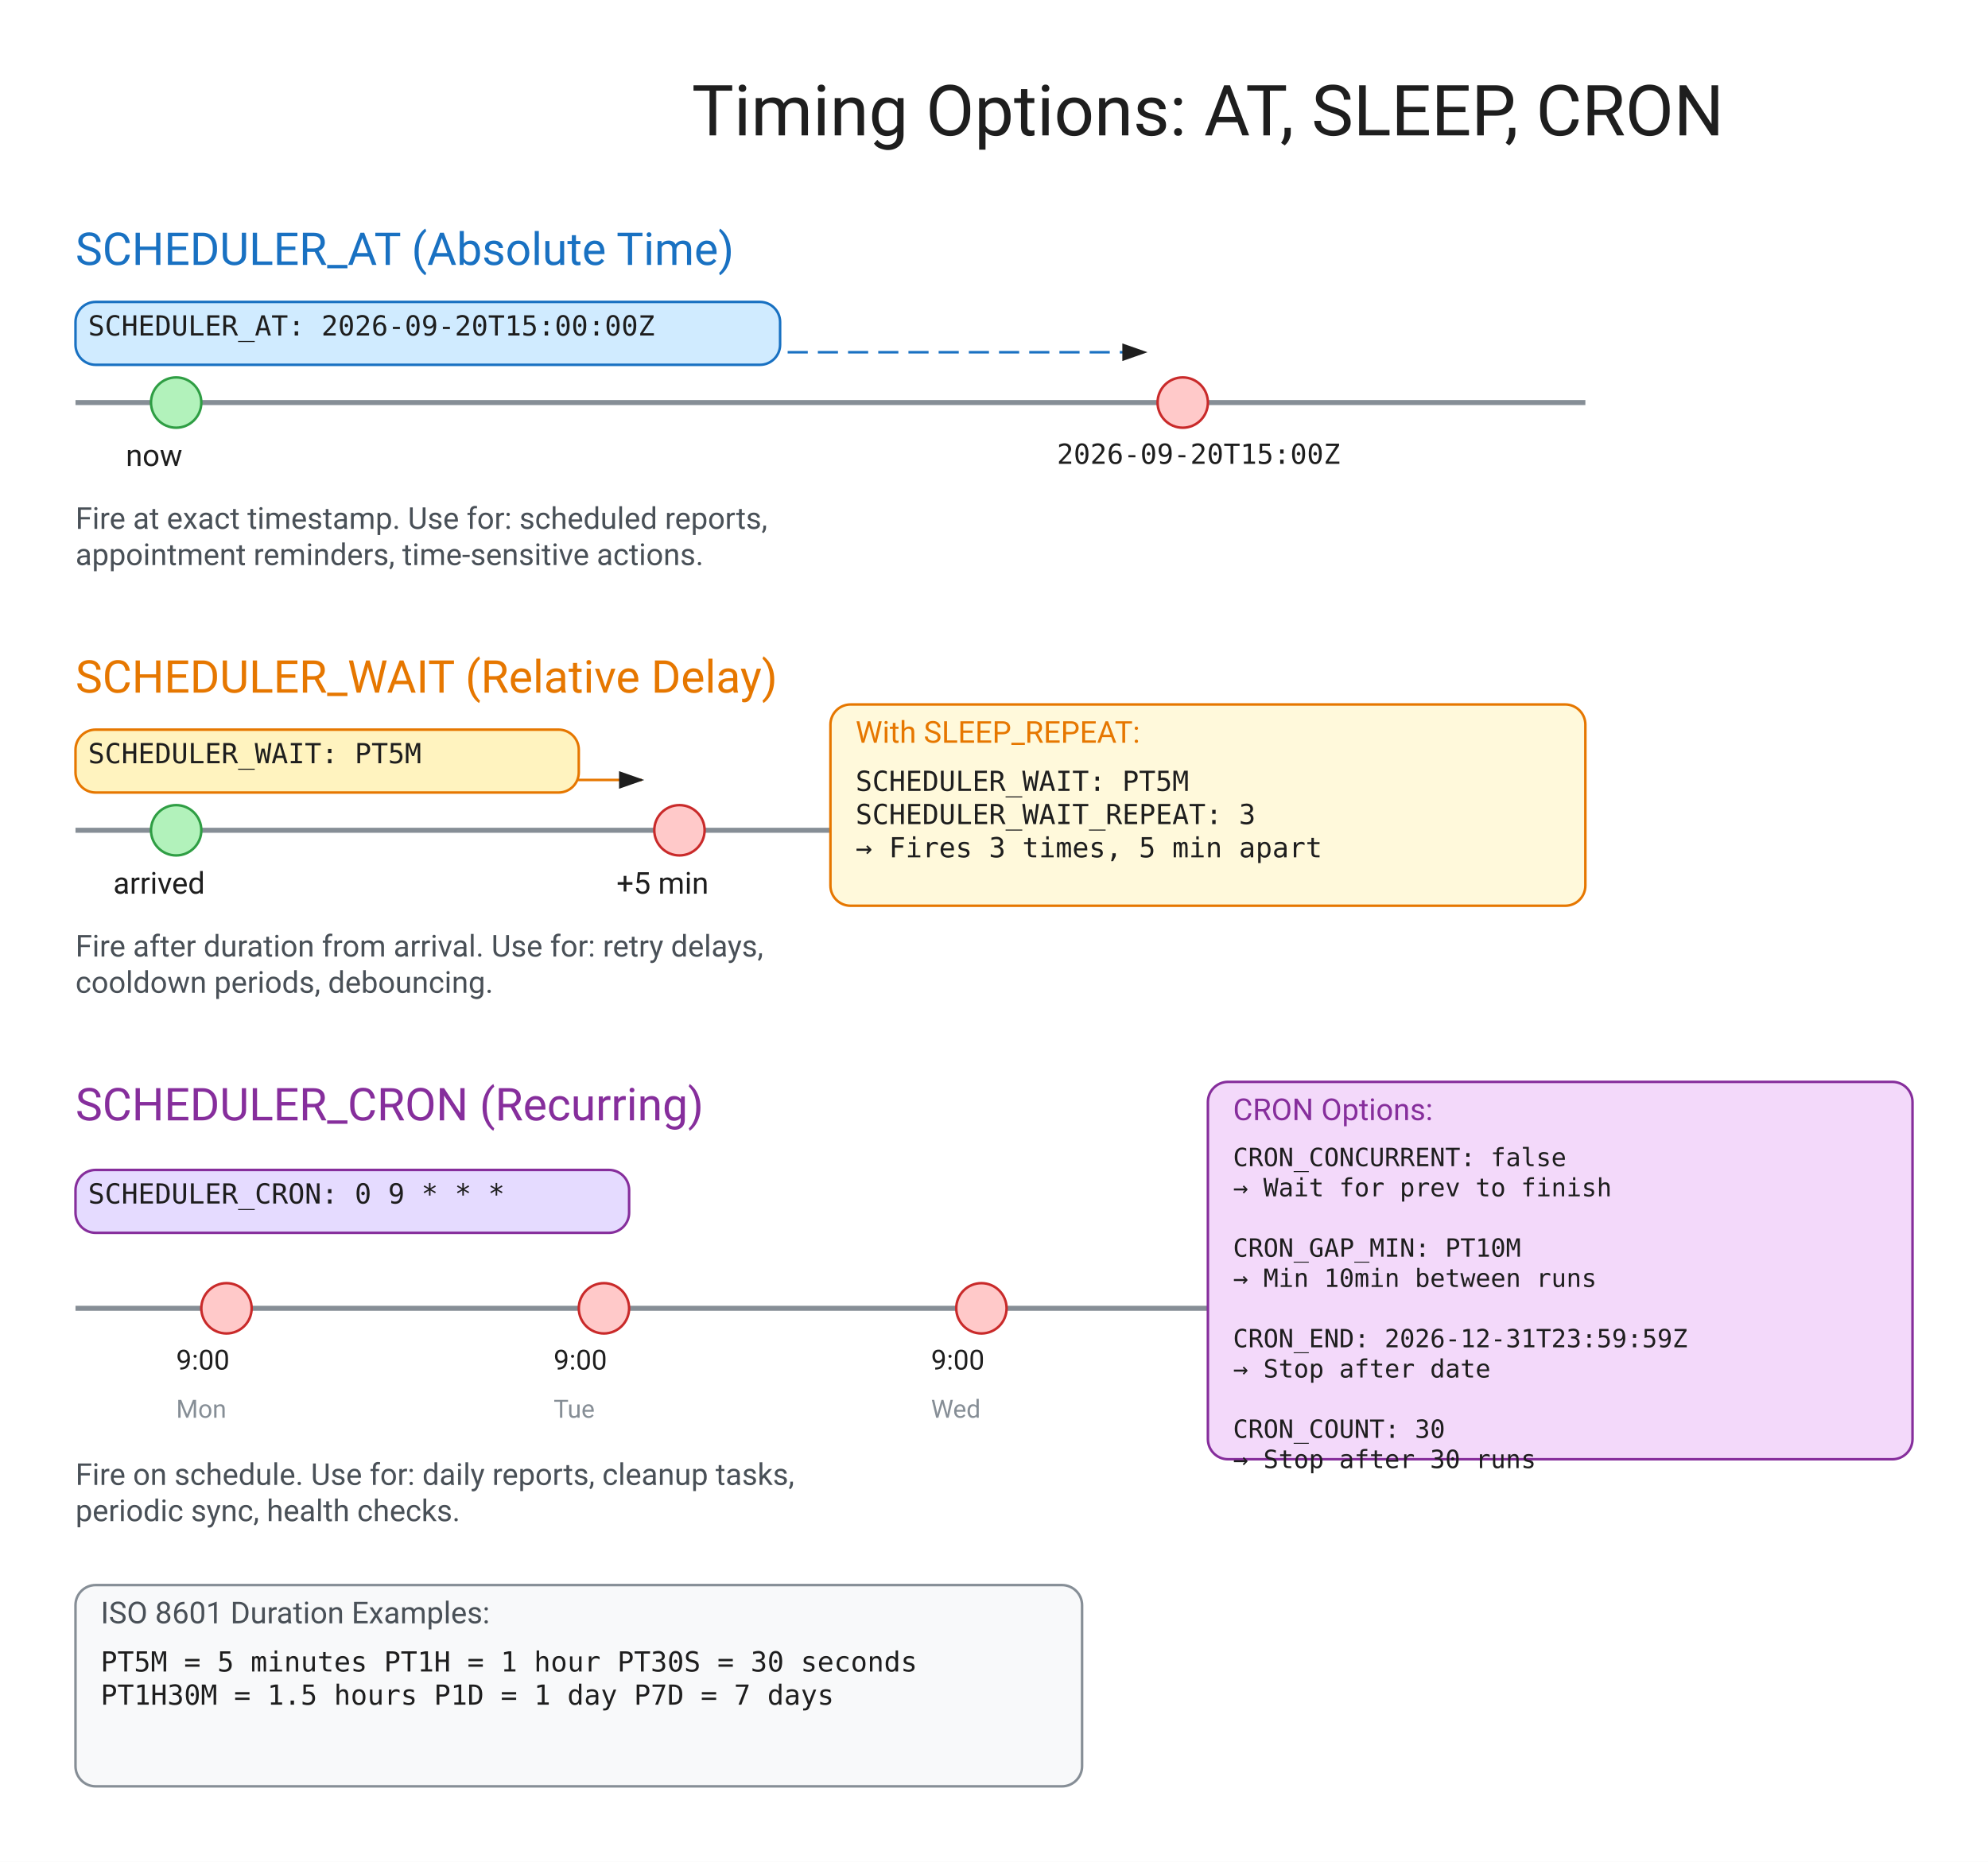
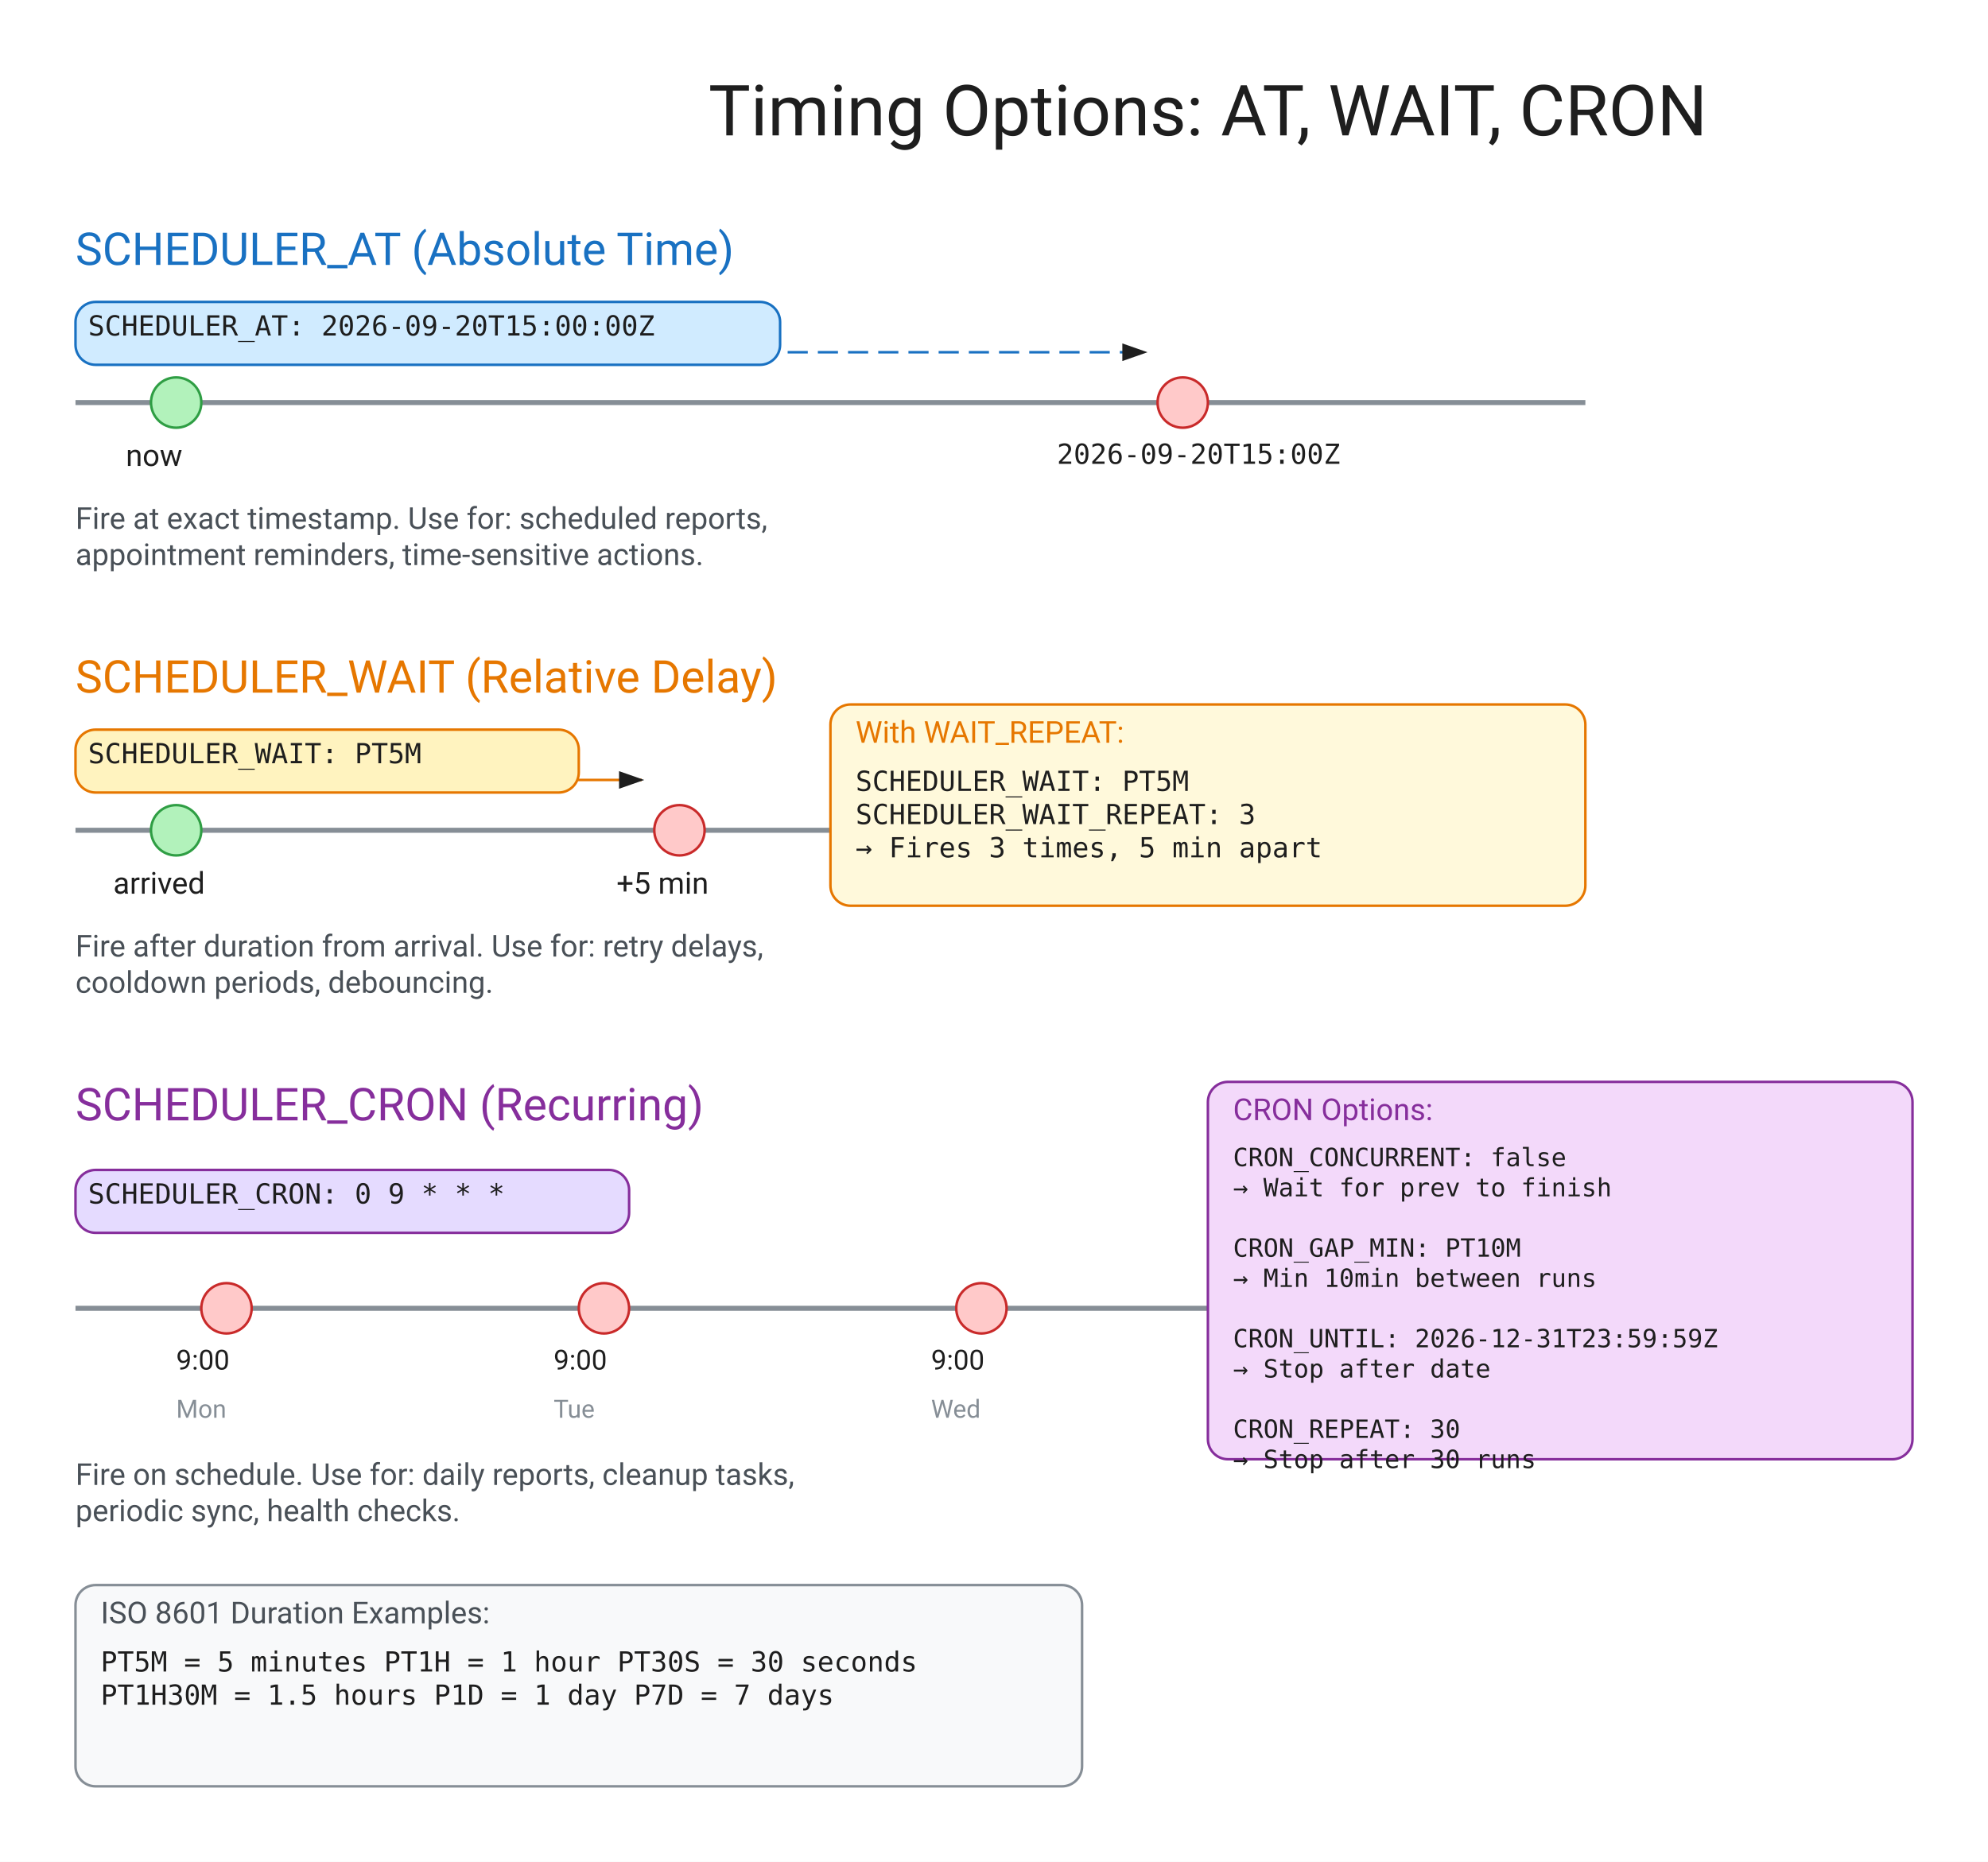
<svg xmlns="http://www.w3.org/2000/svg" viewBox="20 -10 790 740" width="790" height="740">
  <rect x="20" y="-10" width="790" height="740" fill="white" />
  <defs>
    <marker id="arrowhead" markerWidth="10" markerHeight="7" refX="9" refY="3.5" orient="auto">
      <polygon points="0 0, 10 3.5, 0 7" fill="#1e1e1e" />
    </marker>
  </defs>
  <style>
    text { font-family: -apple-system, BlinkMacSystemFont, 'Segoe UI', Roboto, sans-serif; }
    .mono { font-family: 'SF Mono', Monaco, Consolas, monospace; }
  </style>
-   <text x="500" y="43.8" font-size="28" fill="#1e1e1e" text-anchor="middle">Timing Options: AT, SLEEP, CRON</text>
+   <text x="500" y="43.8" font-size="28" fill="#1e1e1e" text-anchor="middle">Timing Options: AT, WAIT, CRON</text>
  <text x="50" y="95.3" font-size="18" fill="#1971c2" text-anchor="start">SCHEDULER_AT (Absolute Time)</text>
  <line x1="50" y1="150" x2="650" y2="150" stroke="#868e96" stroke-width="2" />
  <ellipse cx="90" cy="150" rx="10" ry="10" fill="#b2f2bb" stroke="#2f9e44" stroke-width="1" />
  <text x="70" y="175.2" font-size="12" fill="#1e1e1e" text-anchor="start">now</text>
  <ellipse cx="490" cy="150" rx="10" ry="10" fill="#ffc9c9" stroke="#c92a2a" stroke-width="1" />
  <text x="440" y="174.35" font-size="11" fill="#1e1e1e" text-anchor="start" class="mono">2026-09-20T15:00Z</text>
  <line x1="105" y1="130" x2="475" y2="130" stroke="#1971c2" stroke-width="1" stroke-dasharray="8,4" marker-end="url(#arrowhead)" />
  <rect x="50" y="110" width="280" height="25" fill="#d0ebff" stroke="#1971c2" stroke-width="1" rx="8" />
  <text x="55" y="123.35" font-size="11" fill="#1e1e1e" text-anchor="start" class="mono">SCHEDULER_AT: 2026-09-20T15:00:00Z</text>
  <text x="50" y="200.2" font-size="12" fill="#495057" text-anchor="start">Fire at exact timestamp. Use for: scheduled reports,</text>
  <text x="50" y="214.6" font-size="12" fill="#495057" text-anchor="start">appointment reminders, time-sensitive actions.</text>
  <text x="50" y="265.3" font-size="18" fill="#e67700" text-anchor="start">SCHEDULER_WAIT (Relative Delay)</text>
  <line x1="50" y1="320" x2="650" y2="320" stroke="#868e96" stroke-width="2" />
  <ellipse cx="90" cy="320" rx="10" ry="10" fill="#b2f2bb" stroke="#2f9e44" stroke-width="1" />
  <text x="65" y="345.2" font-size="12" fill="#1e1e1e" text-anchor="start">arrived</text>
  <ellipse cx="290" cy="320" rx="10" ry="10" fill="#ffc9c9" stroke="#c92a2a" stroke-width="1" />
  <text x="265" y="345.2" font-size="12" fill="#1e1e1e" text-anchor="start">+5 min</text>
  <line x1="105" y1="300" x2="275" y2="300" stroke="#e67700" stroke-width="1" marker-end="url(#arrowhead)" />
  <text x="160" y="290.2" font-size="12" fill="#e67700" text-anchor="start" class="mono">PT5M</text>
  <rect x="50" y="280" width="200" height="25" fill="#fff3bf" stroke="#e67700" stroke-width="1" rx="8" />
  <text x="55" y="293.35" font-size="11" fill="#1e1e1e" text-anchor="start" class="mono">SCHEDULER_WAIT: PT5M</text>
  <rect x="350" y="270" width="300" height="80" fill="#fff9db" stroke="#e67700" stroke-width="1" rx="8" />
-   <text x="360" y="285.2" font-size="12" fill="#e67700" text-anchor="start">With SLEEP_REPEAT:</text>
+   <text x="360" y="285.2" font-size="12" fill="#e67700" text-anchor="start">With WAIT_REPEAT:</text>
  <text x="360" y="304.35" font-size="11" fill="#1e1e1e" text-anchor="start" class="mono">SCHEDULER_WAIT: PT5M</text>
  <text x="360" y="317.55" font-size="11" fill="#1e1e1e" text-anchor="start" class="mono">SCHEDULER_WAIT_REPEAT: 3</text>
  <text x="360" y="330.75" font-size="11" fill="#1e1e1e" text-anchor="start" class="mono">→ Fires 3 times, 5 min apart</text>
  <text x="50" y="370.2" font-size="12" fill="#495057" text-anchor="start">Fire after duration from arrival. Use for: retry delays,</text>
  <text x="50" y="384.6" font-size="12" fill="#495057" text-anchor="start">cooldown periods, debouncing.</text>
  <text x="50" y="435.3" font-size="18" fill="#862e9c" text-anchor="start">SCHEDULER_CRON (Recurring)</text>
  <line x1="50" y1="510" x2="750" y2="510" stroke="#868e96" stroke-width="2" />
  <ellipse cx="110" cy="510" rx="10" ry="10" fill="#ffc9c9" stroke="#c92a2a" stroke-width="1" />
  <text x="90" y="534.35" font-size="11" fill="#1e1e1e" text-anchor="start">9:00</text>
  <ellipse cx="260" cy="510" rx="10" ry="10" fill="#ffc9c9" stroke="#c92a2a" stroke-width="1" />
  <text x="240" y="534.35" font-size="11" fill="#1e1e1e" text-anchor="start">9:00</text>
  <ellipse cx="410" cy="510" rx="10" ry="10" fill="#ffc9c9" stroke="#c92a2a" stroke-width="1" />
  <text x="390" y="534.35" font-size="11" fill="#1e1e1e" text-anchor="start">9:00</text>
  <text x="550" y="513.6" font-size="16" fill="#1e1e1e" text-anchor="start">...</text>
  <text x="90" y="553.5" font-size="10" fill="#868e96" text-anchor="start">Mon</text>
  <text x="240" y="553.5" font-size="10" fill="#868e96" text-anchor="start">Tue</text>
  <text x="390" y="553.5" font-size="10" fill="#868e96" text-anchor="start">Wed</text>
  <rect x="50" y="455" width="220" height="25" fill="#e5dbff" stroke="#862e9c" stroke-width="1" rx="8" />
  <text x="55" y="468.35" font-size="11" fill="#1e1e1e" text-anchor="start" class="mono">SCHEDULER_CRON: 0 9 * * *</text>
  <rect x="500" y="420" width="280" height="150" fill="#f3d9fa" stroke="#862e9c" stroke-width="1" rx="8" />
  <text x="510" y="435.2" font-size="12" fill="#862e9c" text-anchor="start">CRON Options:</text>
  <text x="510" y="453.5" font-size="10" fill="#1e1e1e" text-anchor="start" class="mono">CRON_CONCURRENT: false</text>
  <text x="510" y="465.5" font-size="10" fill="#1e1e1e" text-anchor="start" class="mono">  → Wait for prev to finish</text>
  <text x="510" y="477.5" font-size="10" fill="#1e1e1e" text-anchor="start" class="mono" />
  <text x="510" y="489.5" font-size="10" fill="#1e1e1e" text-anchor="start" class="mono">CRON_GAP_MIN: PT10M</text>
  <text x="510" y="501.5" font-size="10" fill="#1e1e1e" text-anchor="start" class="mono">  → Min 10min between runs</text>
  <text x="510" y="513.5" font-size="10" fill="#1e1e1e" text-anchor="start" class="mono" />
-   <text x="510" y="525.5" font-size="10" fill="#1e1e1e" text-anchor="start" class="mono">CRON_END: 2026-12-31T23:59:59Z</text>
+   <text x="510" y="525.5" font-size="10" fill="#1e1e1e" text-anchor="start" class="mono">CRON_UNTIL: 2026-12-31T23:59:59Z</text>
  <text x="510" y="537.5" font-size="10" fill="#1e1e1e" text-anchor="start" class="mono">  → Stop after date</text>
  <text x="510" y="549.5" font-size="10" fill="#1e1e1e" text-anchor="start" class="mono" />
-   <text x="510" y="561.5" font-size="10" fill="#1e1e1e" text-anchor="start" class="mono">CRON_COUNT: 30</text>
+   <text x="510" y="561.5" font-size="10" fill="#1e1e1e" text-anchor="start" class="mono">CRON_REPEAT: 30</text>
  <text x="510" y="573.5" font-size="10" fill="#1e1e1e" text-anchor="start" class="mono">  → Stop after 30 runs</text>
  <text x="50" y="580.2" font-size="12" fill="#495057" text-anchor="start">Fire on schedule. Use for: daily reports, cleanup tasks,</text>
  <text x="50" y="594.6" font-size="12" fill="#495057" text-anchor="start">periodic sync, health checks.</text>
  <rect x="50" y="620" width="400" height="80" fill="#f8f9fa" stroke="#868e96" stroke-width="1" rx="8" />
  <text x="60" y="635.2" font-size="12" fill="#495057" text-anchor="start">ISO 8601 Duration Examples:</text>
  <text x="60" y="654.35" font-size="11" fill="#1e1e1e" text-anchor="start" class="mono">PT5M = 5 minutes    PT1H = 1 hour    PT30S = 30 seconds</text>
  <text x="60" y="667.55" font-size="11" fill="#1e1e1e" text-anchor="start" class="mono">PT1H30M = 1.5 hours    P1D = 1 day    P7D = 7 days</text>
</svg>
